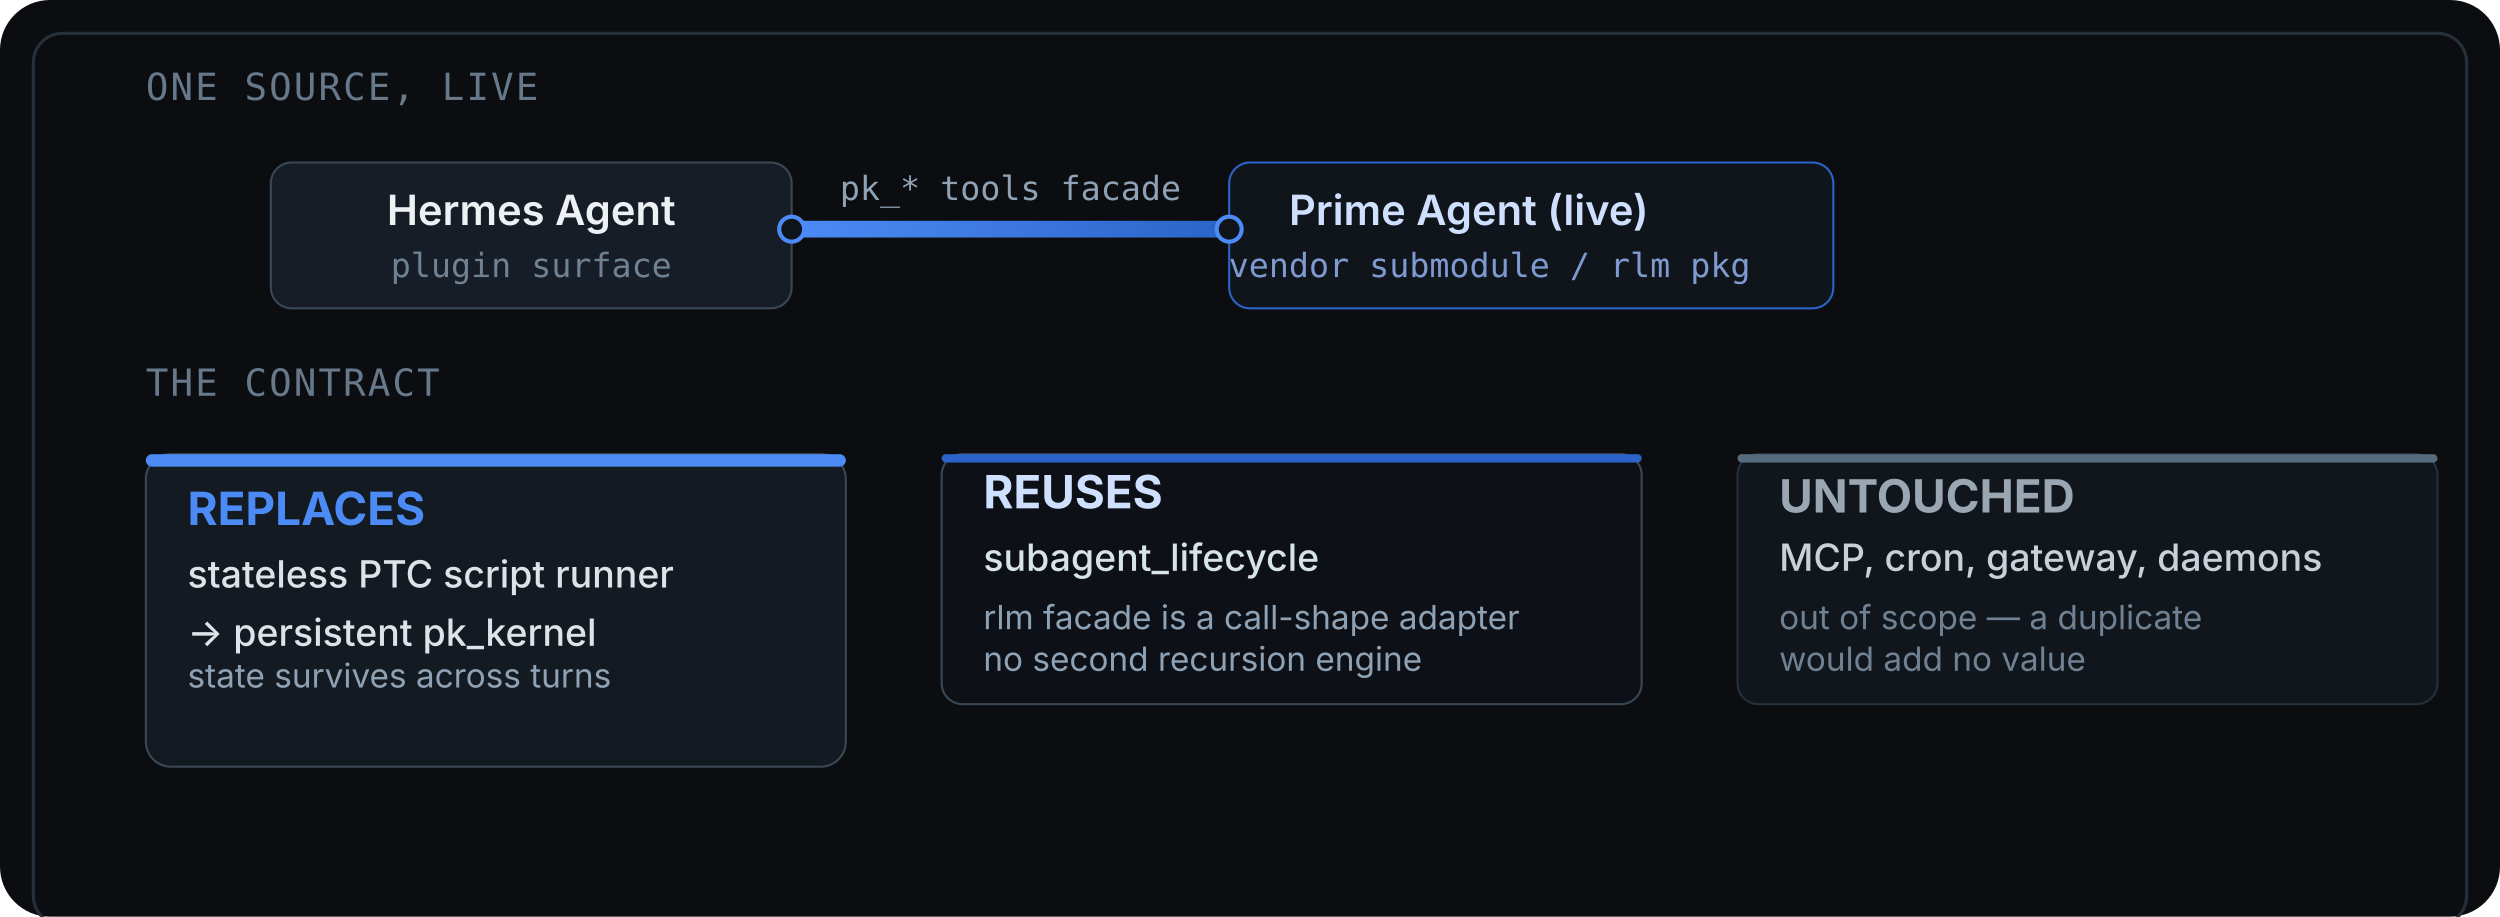
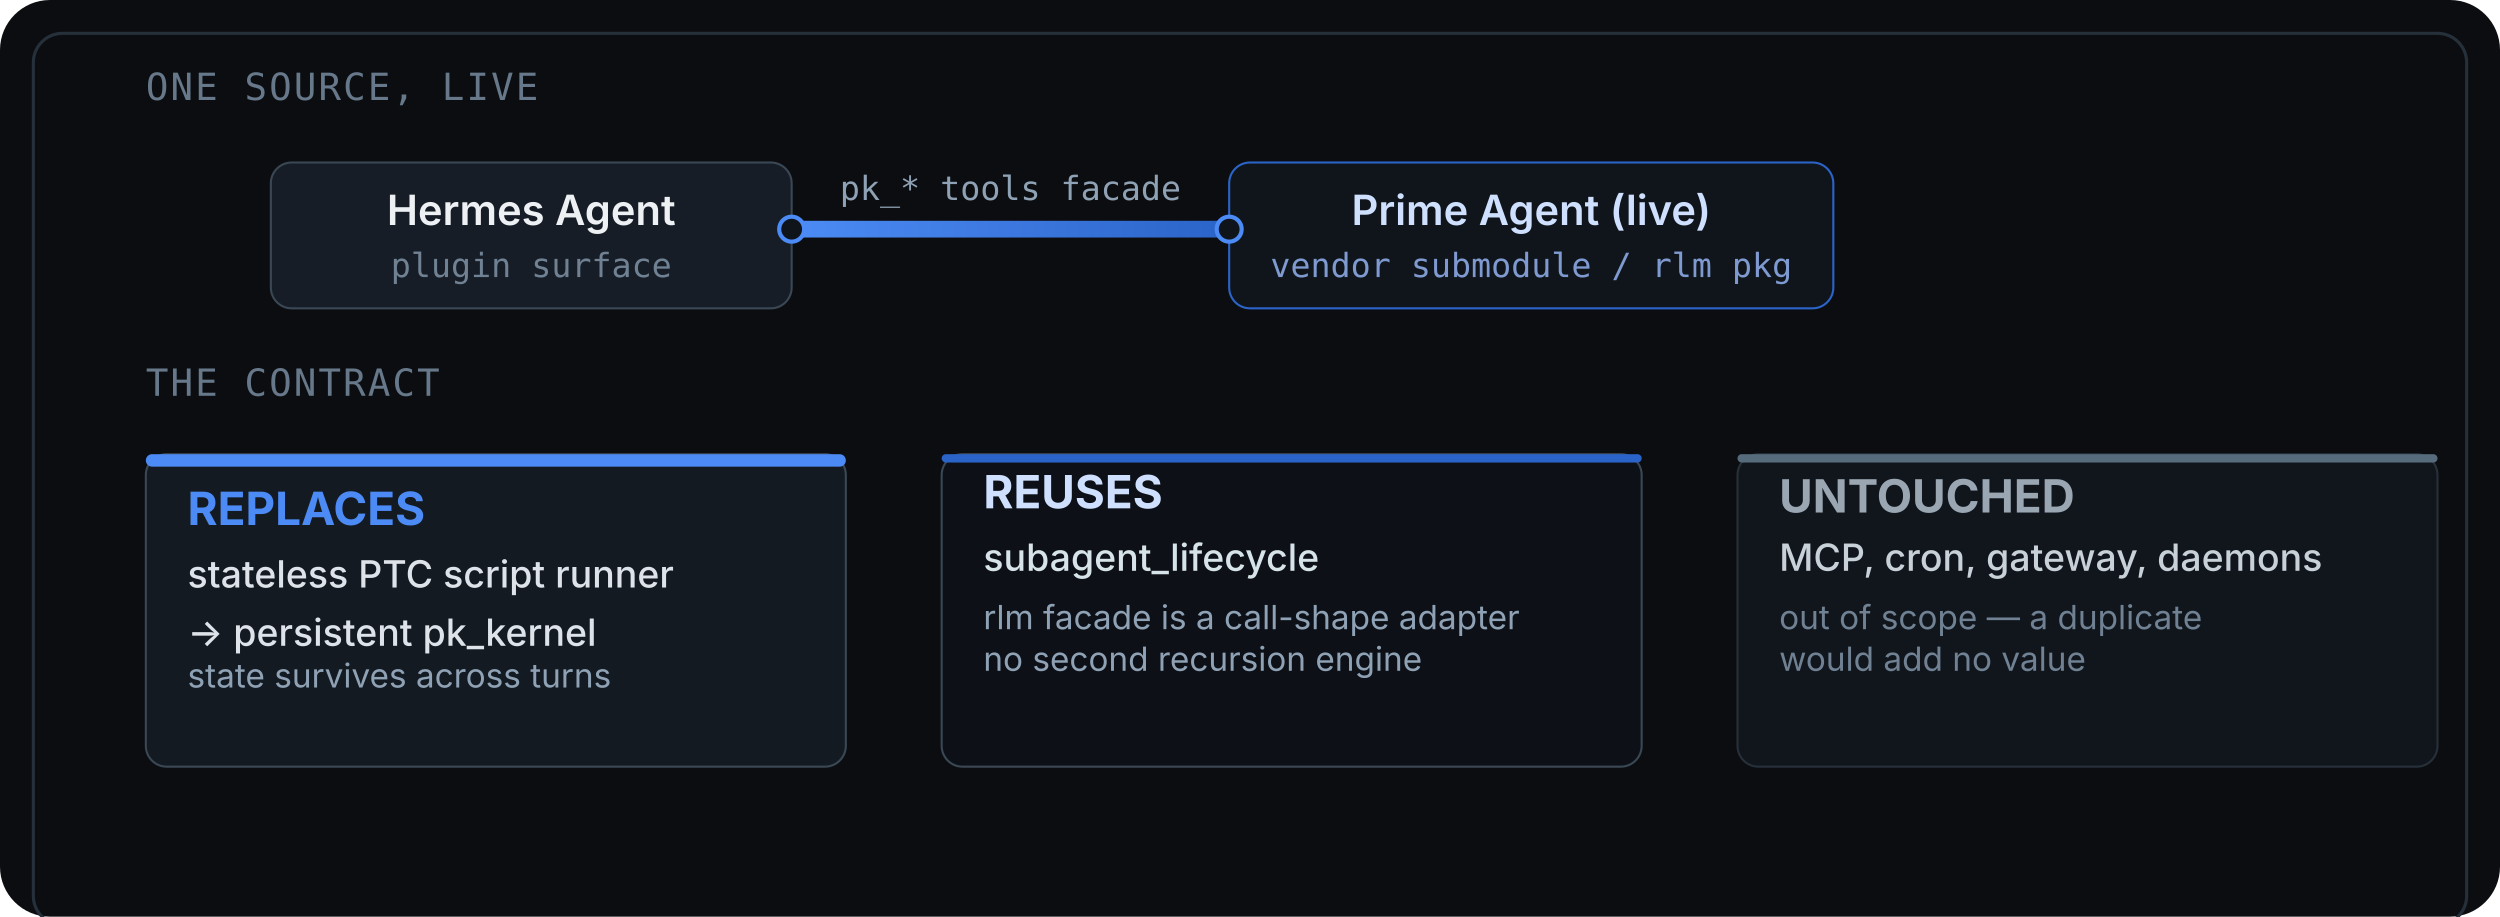
<svg xmlns="http://www.w3.org/2000/svg" width="1200" height="440" viewBox="0 0 1200 440" role="img" aria-labelledby="m-title m-desc">
  <defs>
    <linearGradient id="span" x1="0" y1="0" x2="1" y2="0">
      <stop offset="0" stop-color="#4c8bf5" />
      <stop offset="1" stop-color="#2b64c8" />
    </linearGradient>
  </defs>
  <rect width="1200" height="440" rx="24" fill="#0b0d10" />
  <rect x="16" y="16" width="1168" height="428" fill="none" stroke="#26303a" stroke-width="1.5" rx="14" />
  <g transform="translate(70,48)">
    <text x="0" y="0" font-family="ui-monospace,Menlo,monospace" font-size="18" fill="#66788a" letter-spacing="1">ONE SOURCE, LIVE</text>
    <rect x="60" y="30" width="250" height="70" rx="10" fill="#161d26" stroke="#3a4754" />
    <text x="185" y="60" font-family="-apple-system,Segoe UI,sans-serif" font-weight="600" font-size="20" fill="#eef1f4" text-anchor="middle">Hermes Agent</text>
    <text x="185" y="85" font-family="ui-monospace,Menlo,monospace" font-size="16" fill="#6f8192" text-anchor="middle">plugin surface</text>
    <rect x="310" y="58" width="210" height="8" rx="4" fill="url(#span)" />
    <text x="415" y="48" font-family="ui-monospace,Menlo,monospace" font-size="16" fill="#8fa2b5" text-anchor="middle">pk_* tools facade</text>
    <rect x="520" y="30" width="290" height="70" rx="10" fill="#10151b" stroke="#2b64c8" />
-     <text x="635" y="60" font-family="-apple-system,Segoe UI,sans-serif" font-weight="600" font-size="20" fill="#cfe0ff" text-anchor="middle">Prime Agent (live)</text>
-     <text x="645" y="85" font-family="ui-monospace,Menlo,monospace" font-size="16" fill="#7f9ad1" text-anchor="middle">vendor submodule / rlm pkg</text>
+     <text x="665" y="60" font-family="-apple-system,Segoe UI,sans-serif" font-weight="600" font-size="20" fill="#cfe0ff" text-anchor="middle">Prime Agent (live)</text>
+     <text x="665" y="85" font-family="ui-monospace,Menlo,monospace" font-size="16" fill="#7f9ad1" text-anchor="middle">vendor submodule / rlm pkg</text>
    <circle cx="310" cy="62" r="6" fill="#0f141b" stroke="#4c8bf5" stroke-width="2" />
    <circle cx="520" cy="62" r="6" fill="#0f141b" stroke="#4c8bf5" stroke-width="2" />
  </g>
  <g transform="translate(70,190)">
    <text x="0" y="0" font-family="ui-monospace,Menlo,monospace" font-size="18" fill="#66788a" letter-spacing="1">THE CONTRACT</text>
    <g transform="translate(0,28)">
-       <rect x="0" y="0" width="336" height="150" rx="12" fill="#141a21" stroke="#3a4754" />
+       <rect x="0" y="0" width="336" height="150" rx="10" fill="#141a21" stroke="#3a4754" />
      <rect x="0" y="0" width="336" height="6" rx="3" fill="#4c8bf5" />
      <text x="20" y="34" font-family="-apple-system,Segoe UI,sans-serif" font-weight="700" font-size="22" fill="#4c8bf5">REPLACES</text>
      <text x="20" y="64" font-family="-apple-system,Segoe UI,sans-serif" font-weight="500" font-size="18" fill="#dde3e9">stateless PTC script runner</text>
      <text x="20" y="92" font-family="-apple-system,Segoe UI,sans-serif" font-weight="500" font-size="18" fill="#dde3e9">→ persistent pk_kernel</text>
      <text x="20" y="112" font-family="-apple-system,Segoe UI,sans-serif" font-size="16" fill="#8fa2b5">state survives across turns</text>
-       <rect x="382" y="0" width="336" height="120" rx="10" fill="#0d1117" stroke="#3a4754" />
+       <rect x="382" y="0" width="336" height="150" rx="10" fill="#0d1117" stroke="#3a4754" />
      <rect x="382" y="0" width="336" height="4" rx="2" fill="#2b64c8" />
      <text x="402" y="26" font-family="-apple-system,Segoe UI,sans-serif" font-weight="700" font-size="22" fill="#cfe0ff">REUSES</text>
      <text x="402" y="56" font-family="-apple-system,Segoe UI,sans-serif" font-weight="500" font-size="18" fill="#d6e3e9">subagent_lifecycle</text>
      <text x="402" y="84" font-family="-apple-system,Segoe UI,sans-serif" font-size="16" fill="#8fa2b5">rlm facade is a call-shape adapter</text>
      <text x="402" y="104" font-family="-apple-system,Menlo,monospace" font-size="16" fill="#8fa2b5">no second recursion engine</text>
-       <rect x="764" y="0" width="336" height="120" rx="10" fill="#11161d" stroke="#26303a" />
+       <rect x="764" y="0" width="336" height="150" rx="10" fill="#11161d" stroke="#26303a" />
      <rect x="764" y="0" width="336" height="4" rx="2" fill="#566b7c" />
      <text x="784" y="28" font-family="-apple-system,Segoe UI,sans-serif" font-weight="700" font-size="22" fill="#9aa7b3">UNTOUCHED</text>
      <text x="784" y="56" font-family="-apple-system,Segoe UI,sans-serif" font-weight="500" font-size="18" fill="#c8d0d8">MCP, cron, gateway, daemons</text>
      <text x="784" y="84" font-family="-apple-system,Segoe UI,sans-serif" font-size="16" fill="#6f8192">out of scope — a duplicate</text>
      <text x="784" y="104" font-family="-apple-system,Segoe UI,sans-serif" font-size="16" fill="#6f8192">would add no value</text>
    </g>
  </g>
</svg>
